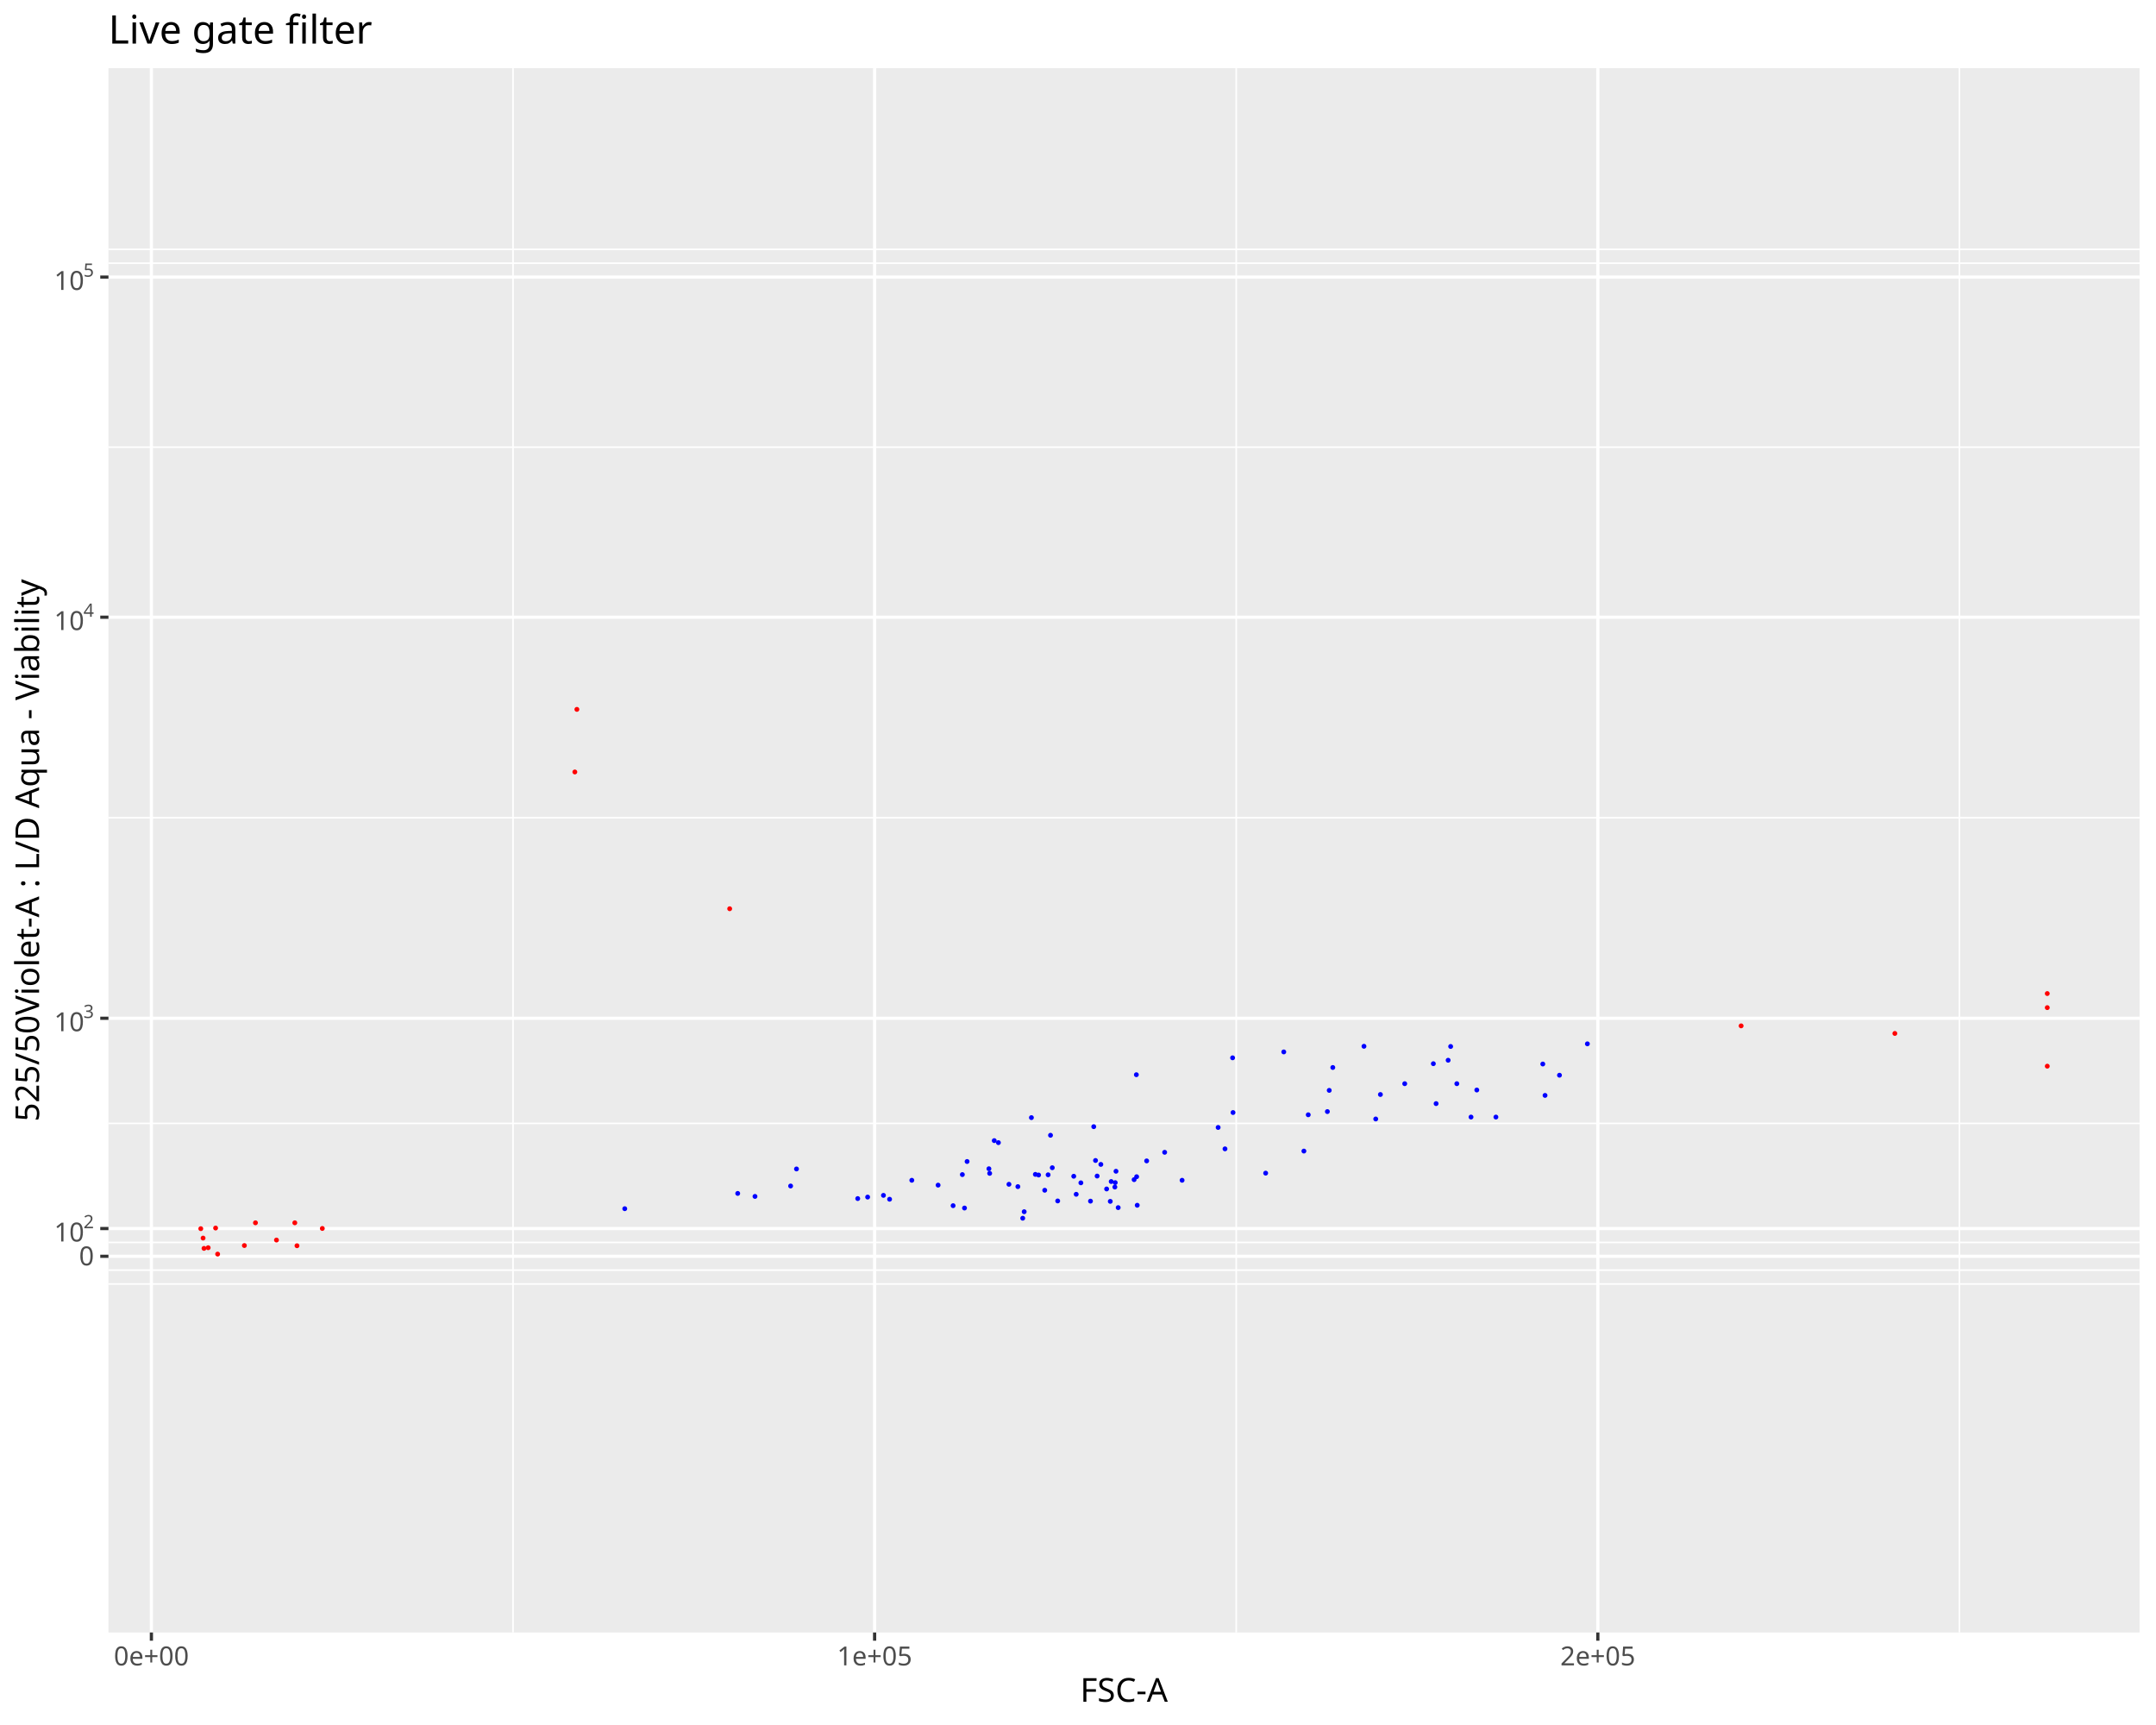
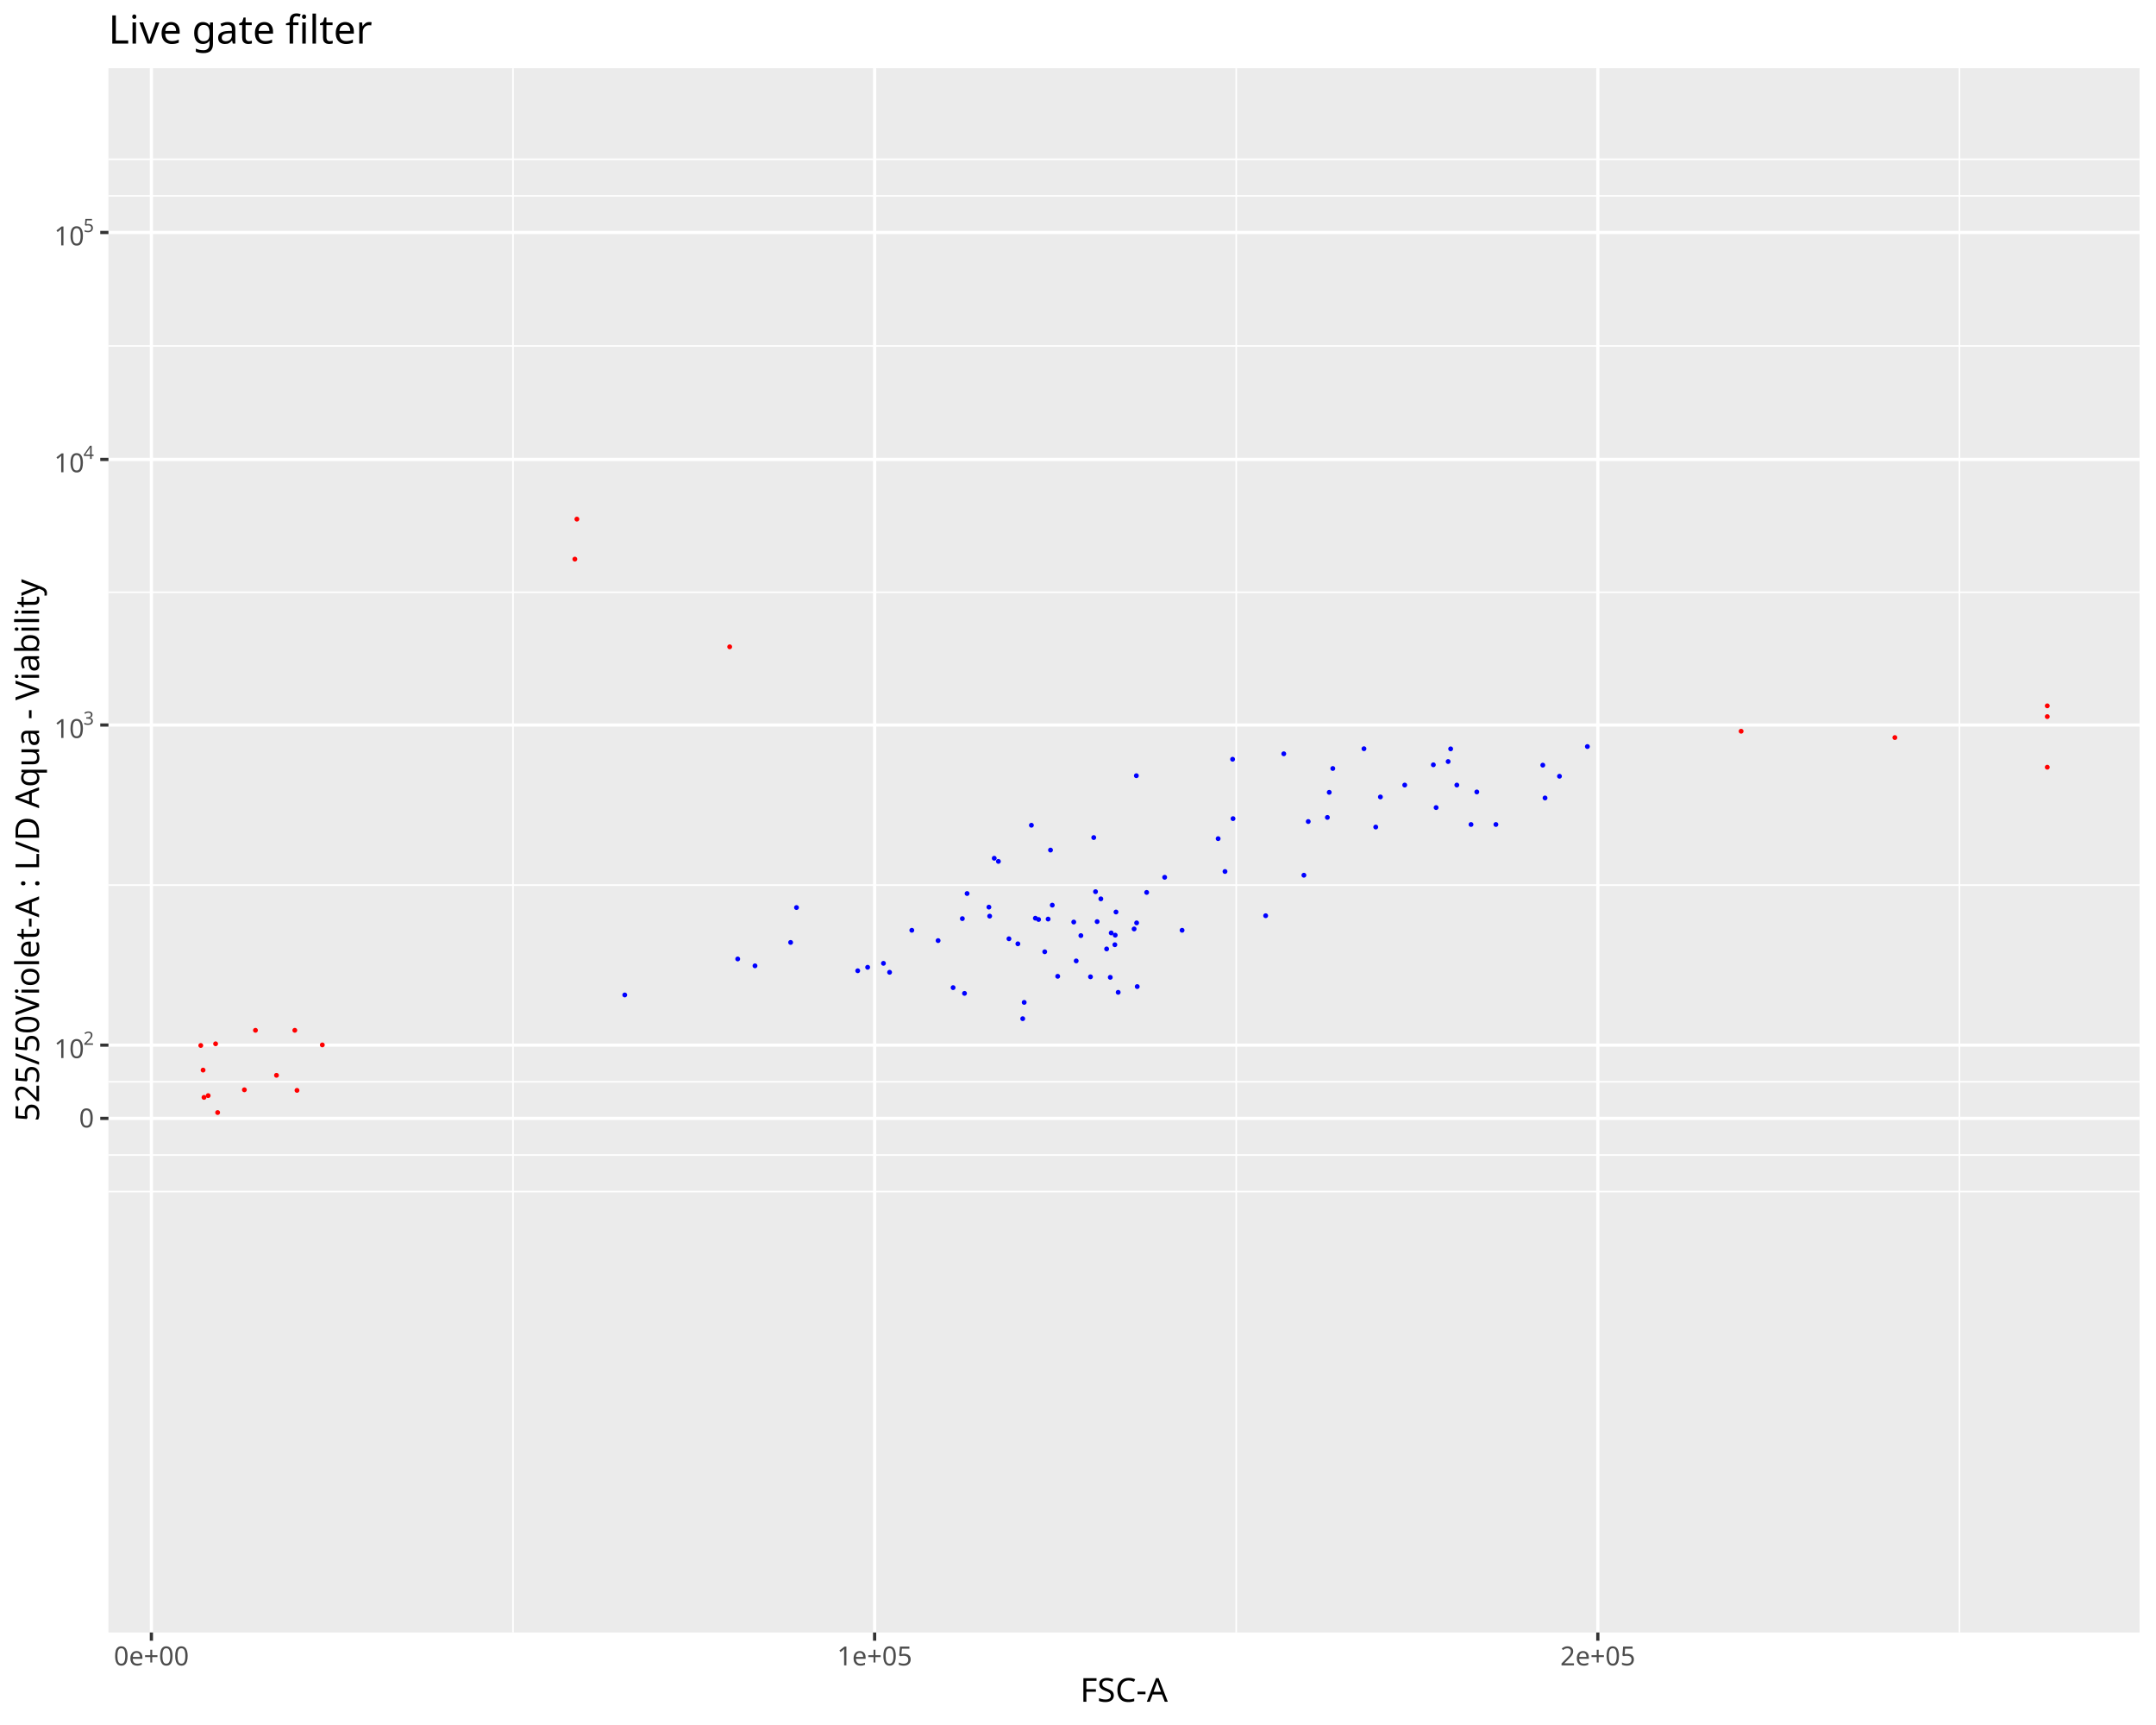
<svg xmlns="http://www.w3.org/2000/svg" class="svglite" data-engine-version="2.0" width="720.00pt" height="576.00pt" viewBox="0 0 720.00 576.00">
  <defs>
    <style type="text/css">
    .svglite line, .svglite polyline, .svglite polygon, .svglite path, .svglite rect, .svglite circle {
      fill: none;
      stroke: #000000;
      stroke-linecap: round;
      stroke-linejoin: round;
      stroke-miterlimit: 10.00;
    }
  </style>
  </defs>
  <rect width="100%" height="100%" style="stroke: none; fill: #FFFFFF;" />
  <defs>
    <clipPath id="cpMC4wMHw3MjAuMDB8MC4wMHw1NzYuMDA=">
      <rect x="0.00" y="0.00" width="720.00" height="576.00" />
    </clipPath>
  </defs>
  <g clip-path="url(#cpMC4wMHw3MjAuMDB8MC4wMHw1NzYuMDA=)">
    <rect x="0.00" y="0.00" width="720.00" height="576.00" style="stroke-width: 1.07; stroke: #FFFFFF; fill: #FFFFFF;" />
  </g>
  <defs>
    <clipPath id="cpMzYuMjJ8NzE0LjUyfDIyLjc4fDU0NS4xMQ==">
      <rect x="36.22" y="22.78" width="678.30" height="522.33" />
    </clipPath>
  </defs>
  <g clip-path="url(#cpMzYuMjJ8NzE0LjUyfDIyLjc4fDU0NS4xMQ==)">
    <rect x="36.22" y="22.78" width="678.30" height="522.33" style="stroke-width: 1.07; stroke: none; fill: #EBEBEB;" />
-     <polyline points="36.22,428.74 714.52,428.74 " style="stroke-width: 0.53; stroke: #FFFFFF; stroke-linecap: butt;" />
-     <polyline points="36.22,424.11 714.52,424.11 " style="stroke-width: 0.53; stroke: #FFFFFF; stroke-linecap: butt;" />
-     <polyline points="36.22,414.86 714.52,414.86 " style="stroke-width: 0.53; stroke: #FFFFFF; stroke-linecap: butt;" />
-     <polyline points="36.22,375.12 714.52,375.12 " style="stroke-width: 0.53; stroke: #FFFFFF; stroke-linecap: butt;" />
-     <polyline points="36.22,273.06 714.52,273.06 " style="stroke-width: 0.53; stroke: #FFFFFF; stroke-linecap: butt;" />
-     <polyline points="36.22,149.31 714.52,149.31 " style="stroke-width: 0.53; stroke: #FFFFFF; stroke-linecap: butt;" />
-     <polyline points="36.22,87.89 714.52,87.89 " style="stroke-width: 0.53; stroke: #FFFFFF; stroke-linecap: butt;" />
-     <polyline points="36.22,83.27 714.52,83.27 " style="stroke-width: 0.53; stroke: #FFFFFF; stroke-linecap: butt;" />
+     <polyline points="36.22,397.89 714.52,397.89 " style="stroke-width: 0.53; stroke: #FFFFFF; stroke-linecap: butt;" />
+     <polyline points="36.22,385.67 714.52,385.67 " style="stroke-width: 0.53; stroke: #FFFFFF; stroke-linecap: butt;" />
+     <polyline points="36.22,361.22 714.52,361.22 " style="stroke-width: 0.53; stroke: #FFFFFF; stroke-linecap: butt;" />
+     <polyline points="36.22,295.55 714.52,295.55 " style="stroke-width: 0.53; stroke: #FFFFFF; stroke-linecap: butt;" />
+     <polyline points="36.22,197.75 714.52,197.75 " style="stroke-width: 0.53; stroke: #FFFFFF; stroke-linecap: butt;" />
+     <polyline points="36.22,115.51 714.52,115.51 " style="stroke-width: 0.53; stroke: #FFFFFF; stroke-linecap: butt;" />
+     <polyline points="36.22,65.40 714.52,65.40 " style="stroke-width: 0.53; stroke: #FFFFFF; stroke-linecap: butt;" />
+     <polyline points="36.22,53.18 714.52,53.18 " style="stroke-width: 0.53; stroke: #FFFFFF; stroke-linecap: butt;" />
    <polyline points="171.32,545.11 171.32,22.78 " style="stroke-width: 0.53; stroke: #FFFFFF; stroke-linecap: butt;" />
    <polyline points="412.84,545.11 412.84,22.78 " style="stroke-width: 0.53; stroke: #FFFFFF; stroke-linecap: butt;" />
    <polyline points="654.36,545.11 654.36,22.78 " style="stroke-width: 0.53; stroke: #FFFFFF; stroke-linecap: butt;" />
-     <polyline points="36.22,419.49 714.52,419.49 " style="stroke-width: 1.07; stroke: #FFFFFF; stroke-linecap: butt;" />
-     <polyline points="36.22,410.23 714.52,410.23 " style="stroke-width: 1.07; stroke: #FFFFFF; stroke-linecap: butt;" />
-     <polyline points="36.22,340.02 714.52,340.02 " style="stroke-width: 1.07; stroke: #FFFFFF; stroke-linecap: butt;" />
-     <polyline points="36.22,206.09 714.52,206.09 " style="stroke-width: 1.07; stroke: #FFFFFF; stroke-linecap: butt;" />
-     <polyline points="36.22,92.52 714.52,92.52 " style="stroke-width: 1.07; stroke: #FFFFFF; stroke-linecap: butt;" />
+     <polyline points="36.22,373.44 714.52,373.44 " style="stroke-width: 1.07; stroke: #FFFFFF; stroke-linecap: butt;" />
+     <polyline points="36.22,348.99 714.52,348.99 " style="stroke-width: 1.07; stroke: #FFFFFF; stroke-linecap: butt;" />
+     <polyline points="36.22,242.10 714.52,242.10 " style="stroke-width: 1.07; stroke: #FFFFFF; stroke-linecap: butt;" />
+     <polyline points="36.22,153.40 714.52,153.40 " style="stroke-width: 1.07; stroke: #FFFFFF; stroke-linecap: butt;" />
+     <polyline points="36.22,77.63 714.52,77.63 " style="stroke-width: 1.07; stroke: #FFFFFF; stroke-linecap: butt;" />
    <polyline points="50.56,545.11 50.56,22.78 " style="stroke-width: 1.07; stroke: #FFFFFF; stroke-linecap: butt;" />
    <polyline points="292.08,545.11 292.08,22.78 " style="stroke-width: 1.07; stroke: #FFFFFF; stroke-linecap: butt;" />
    <polyline points="533.60,545.11 533.60,22.78 " style="stroke-width: 1.07; stroke: #FFFFFF; stroke-linecap: butt;" />
-     <circle cx="479.59" cy="368.51" r="0.46" style="stroke-width: 0.71; stroke: #0000FF; fill: #0000FF;" />
-     <circle cx="435.44" cy="384.36" r="0.46" style="stroke-width: 0.71; stroke: #0000FF; fill: #0000FF;" />
-     <circle cx="85.31" cy="408.31" r="0.46" style="stroke-width: 0.71; stroke: #FF0000; fill: #FF0000;" />
-     <circle cx="265.99" cy="390.33" r="0.46" style="stroke-width: 0.71; stroke: #0000FF; fill: #0000FF;" />
-     <circle cx="322.10" cy="403.38" r="0.46" style="stroke-width: 0.71; stroke: #0000FF; fill: #0000FF;" />
-     <circle cx="364.17" cy="401.08" r="0.46" style="stroke-width: 0.71; stroke: #0000FF; fill: #0000FF;" />
-     <circle cx="67.82" cy="413.41" r="0.46" style="stroke-width: 0.71; stroke: #FF0000; fill: #FF0000;" />
-     <circle cx="295.03" cy="399.15" r="0.46" style="stroke-width: 0.71; stroke: #0000FF; fill: #0000FF;" />
-     <circle cx="81.61" cy="415.90" r="0.46" style="stroke-width: 0.71; stroke: #FF0000; fill: #FF0000;" />
-     <circle cx="406.80" cy="376.47" r="0.46" style="stroke-width: 0.71; stroke: #0000FF; fill: #0000FF;" />
-     <circle cx="313.28" cy="395.73" r="0.46" style="stroke-width: 0.71; stroke: #0000FF; fill: #0000FF;" />
-     <circle cx="332.03" cy="380.87" r="0.46" style="stroke-width: 0.71; stroke: #0000FF; fill: #0000FF;" />
-     <circle cx="491.25" cy="373.00" r="0.46" style="stroke-width: 0.71; stroke: #0000FF; fill: #0000FF;" />
-     <circle cx="246.36" cy="398.50" r="0.46" style="stroke-width: 0.71; stroke: #0000FF; fill: #0000FF;" />
-     <circle cx="411.63" cy="353.22" r="0.46" style="stroke-width: 0.71; stroke: #0000FF; fill: #0000FF;" />
-     <circle cx="330.50" cy="391.80" r="0.46" style="stroke-width: 0.71; stroke: #0000FF; fill: #0000FF;" />
-     <circle cx="344.44" cy="373.19" r="0.46" style="stroke-width: 0.71; stroke: #0000FF; fill: #0000FF;" />
-     <circle cx="493.18" cy="363.97" r="0.46" style="stroke-width: 0.71; stroke: #0000FF; fill: #0000FF;" />
-     <circle cx="360.96" cy="394.96" r="0.46" style="stroke-width: 0.71; stroke: #0000FF; fill: #0000FF;" />
-     <circle cx="342.03" cy="404.61" r="0.46" style="stroke-width: 0.71; stroke: #0000FF; fill: #0000FF;" />
-     <circle cx="358.58" cy="392.77" r="0.46" style="stroke-width: 0.71; stroke: #0000FF; fill: #0000FF;" />
-     <circle cx="372.69" cy="391.10" r="0.46" style="stroke-width: 0.71; stroke: #0000FF; fill: #0000FF;" />
-     <circle cx="382.93" cy="387.64" r="0.46" style="stroke-width: 0.71; stroke: #0000FF; fill: #0000FF;" />
-     <circle cx="99.18" cy="415.97" r="0.46" style="stroke-width: 0.71; stroke: #FF0000; fill: #FF0000;" />
-     <circle cx="353.22" cy="401.01" r="0.46" style="stroke-width: 0.71; stroke: #0000FF; fill: #0000FF;" />
-     <circle cx="321.38" cy="392.21" r="0.46" style="stroke-width: 0.71; stroke: #0000FF; fill: #0000FF;" />
-     <circle cx="208.64" cy="403.60" r="0.46" style="stroke-width: 0.71; stroke: #0000FF; fill: #0000FF;" />
-     <circle cx="370.78" cy="401.15" r="0.46" style="stroke-width: 0.71; stroke: #0000FF; fill: #0000FF;" />
-     <circle cx="411.77" cy="371.49" r="0.46" style="stroke-width: 0.71; stroke: #0000FF; fill: #0000FF;" />
-     <circle cx="286.44" cy="400.22" r="0.46" style="stroke-width: 0.71; stroke: #0000FF; fill: #0000FF;" />
-     <circle cx="92.33" cy="414.07" r="0.46" style="stroke-width: 0.71; stroke: #FF0000; fill: #FF0000;" />
-     <circle cx="345.76" cy="392.14" r="0.46" style="stroke-width: 0.71; stroke: #0000FF; fill: #0000FF;" />
-     <circle cx="581.45" cy="342.55" r="0.46" style="stroke-width: 0.71; stroke: #FF0000; fill: #FF0000;" />
-     <circle cx="445.09" cy="356.45" r="0.46" style="stroke-width: 0.71; stroke: #0000FF; fill: #0000FF;" />
-     <circle cx="378.74" cy="393.90" r="0.46" style="stroke-width: 0.71; stroke: #0000FF; fill: #0000FF;" />
-     <circle cx="289.75" cy="399.72" r="0.46" style="stroke-width: 0.71; stroke: #0000FF; fill: #0000FF;" />
-     <circle cx="69.52" cy="416.63" r="0.46" style="stroke-width: 0.71; stroke: #FF0000; fill: #FF0000;" />
-     <circle cx="264.03" cy="396.02" r="0.46" style="stroke-width: 0.71; stroke: #0000FF; fill: #0000FF;" />
-     <circle cx="369.56" cy="397.01" r="0.46" style="stroke-width: 0.71; stroke: #0000FF; fill: #0000FF;" />
-     <circle cx="515.22" cy="355.29" r="0.46" style="stroke-width: 0.71; stroke: #0000FF; fill: #0000FF;" />
-     <circle cx="409.09" cy="383.62" r="0.46" style="stroke-width: 0.71; stroke: #0000FF; fill: #0000FF;" />
-     <circle cx="483.61" cy="354.03" r="0.46" style="stroke-width: 0.71; stroke: #0000FF; fill: #0000FF;" />
-     <circle cx="455.50" cy="349.37" r="0.46" style="stroke-width: 0.71; stroke: #0000FF; fill: #0000FF;" />
-     <circle cx="98.45" cy="408.31" r="0.46" style="stroke-width: 0.71; stroke: #FF0000; fill: #FF0000;" />
-     <circle cx="366.39" cy="392.70" r="0.46" style="stroke-width: 0.71; stroke: #0000FF; fill: #0000FF;" />
-     <circle cx="422.67" cy="391.73" r="0.46" style="stroke-width: 0.71; stroke: #0000FF; fill: #0000FF;" />
-     <circle cx="683.69" cy="331.76" r="0.46" style="stroke-width: 0.71; stroke: #FF0000; fill: #FF0000;" />
-     <circle cx="297.08" cy="400.44" r="0.46" style="stroke-width: 0.71; stroke: #0000FF; fill: #0000FF;" />
-     <circle cx="632.79" cy="345.08" r="0.46" style="stroke-width: 0.71; stroke: #FF0000; fill: #FF0000;" />
-     <circle cx="341.54" cy="406.78" r="0.46" style="stroke-width: 0.71; stroke: #0000FF; fill: #0000FF;" />
-     <circle cx="443.28" cy="371.17" r="0.46" style="stroke-width: 0.71; stroke: #0000FF; fill: #0000FF;" />
-     <circle cx="359.40" cy="398.79" r="0.46" style="stroke-width: 0.71; stroke: #0000FF; fill: #0000FF;" />
-     <circle cx="379.78" cy="402.45" r="0.46" style="stroke-width: 0.71; stroke: #0000FF; fill: #0000FF;" />
-     <circle cx="333.42" cy="381.54" r="0.46" style="stroke-width: 0.71; stroke: #0000FF; fill: #0000FF;" />
-     <circle cx="478.67" cy="355.18" r="0.46" style="stroke-width: 0.71; stroke: #0000FF; fill: #0000FF;" />
-     <circle cx="484.45" cy="349.43" r="0.46" style="stroke-width: 0.71; stroke: #0000FF; fill: #0000FF;" />
-     <circle cx="304.50" cy="394.11" r="0.46" style="stroke-width: 0.71; stroke: #0000FF; fill: #0000FF;" />
-     <circle cx="318.29" cy="402.59" r="0.46" style="stroke-width: 0.71; stroke: #0000FF; fill: #0000FF;" />
-     <circle cx="348.89" cy="397.44" r="0.46" style="stroke-width: 0.71; stroke: #0000FF; fill: #0000FF;" />
-     <circle cx="191.97" cy="257.77" r="0.46" style="stroke-width: 0.71; stroke: #FF0000; fill: #FF0000;" />
-     <circle cx="339.92" cy="396.23" r="0.46" style="stroke-width: 0.71; stroke: #0000FF; fill: #0000FF;" />
-     <circle cx="72.68" cy="418.76" r="0.46" style="stroke-width: 0.71; stroke: #FF0000; fill: #FF0000;" />
-     <circle cx="243.68" cy="303.44" r="0.46" style="stroke-width: 0.71; stroke: #FF0000; fill: #FF0000;" />
-     <circle cx="350.82" cy="379.08" r="0.46" style="stroke-width: 0.71; stroke: #0000FF; fill: #0000FF;" />
-     <circle cx="365.85" cy="387.50" r="0.46" style="stroke-width: 0.71; stroke: #0000FF; fill: #0000FF;" />
-     <circle cx="683.69" cy="336.46" r="0.46" style="stroke-width: 0.71; stroke: #FF0000; fill: #FF0000;" />
-     <circle cx="67.05" cy="410.27" r="0.46" style="stroke-width: 0.71; stroke: #FF0000; fill: #FF0000;" />
-     <circle cx="683.69" cy="356.01" r="0.46" style="stroke-width: 0.71; stroke: #FF0000; fill: #FF0000;" />
-     <circle cx="72.00" cy="410.06" r="0.46" style="stroke-width: 0.71; stroke: #FF0000; fill: #FF0000;" />
-     <circle cx="379.49" cy="358.86" r="0.46" style="stroke-width: 0.71; stroke: #0000FF; fill: #0000FF;" />
-     <circle cx="436.89" cy="372.24" r="0.46" style="stroke-width: 0.71; stroke: #0000FF; fill: #0000FF;" />
-     <circle cx="336.94" cy="395.45" r="0.46" style="stroke-width: 0.71; stroke: #0000FF; fill: #0000FF;" />
-     <circle cx="388.94" cy="384.77" r="0.46" style="stroke-width: 0.71; stroke: #0000FF; fill: #0000FF;" />
-     <circle cx="520.79" cy="359.03" r="0.46" style="stroke-width: 0.71; stroke: #0000FF; fill: #0000FF;" />
-     <circle cx="459.43" cy="373.64" r="0.46" style="stroke-width: 0.71; stroke: #0000FF; fill: #0000FF;" />
-     <circle cx="515.97" cy="365.77" r="0.46" style="stroke-width: 0.71; stroke: #0000FF; fill: #0000FF;" />
-     <circle cx="322.96" cy="387.84" r="0.46" style="stroke-width: 0.71; stroke: #0000FF; fill: #0000FF;" />
-     <circle cx="372.43" cy="394.89" r="0.46" style="stroke-width: 0.71; stroke: #0000FF; fill: #0000FF;" />
-     <circle cx="107.64" cy="410.20" r="0.46" style="stroke-width: 0.71; stroke: #FF0000; fill: #FF0000;" />
-     <circle cx="350.02" cy="392.28" r="0.46" style="stroke-width: 0.71; stroke: #0000FF; fill: #0000FF;" />
-     <circle cx="373.42" cy="403.24" r="0.46" style="stroke-width: 0.71; stroke: #0000FF; fill: #0000FF;" />
-     <circle cx="428.72" cy="351.25" r="0.46" style="stroke-width: 0.71; stroke: #0000FF; fill: #0000FF;" />
-     <circle cx="394.76" cy="394.11" r="0.46" style="stroke-width: 0.71; stroke: #0000FF; fill: #0000FF;" />
-     <circle cx="252.13" cy="399.50" r="0.46" style="stroke-width: 0.71; stroke: #0000FF; fill: #0000FF;" />
-     <circle cx="351.41" cy="389.92" r="0.46" style="stroke-width: 0.71; stroke: #0000FF; fill: #0000FF;" />
-     <circle cx="372.31" cy="396.37" r="0.46" style="stroke-width: 0.71; stroke: #0000FF; fill: #0000FF;" />
-     <circle cx="530.11" cy="348.55" r="0.46" style="stroke-width: 0.71; stroke: #0000FF; fill: #0000FF;" />
-     <circle cx="469.11" cy="361.86" r="0.46" style="stroke-width: 0.71; stroke: #0000FF; fill: #0000FF;" />
-     <circle cx="192.65" cy="236.87" r="0.46" style="stroke-width: 0.71; stroke: #FF0000; fill: #FF0000;" />
-     <circle cx="443.90" cy="364.09" r="0.46" style="stroke-width: 0.71; stroke: #0000FF; fill: #0000FF;" />
-     <circle cx="379.58" cy="392.92" r="0.46" style="stroke-width: 0.71; stroke: #0000FF; fill: #0000FF;" />
-     <circle cx="499.56" cy="373.00" r="0.46" style="stroke-width: 0.71; stroke: #0000FF; fill: #0000FF;" />
-     <circle cx="330.25" cy="390.26" r="0.46" style="stroke-width: 0.71; stroke: #0000FF; fill: #0000FF;" />
-     <circle cx="371.09" cy="394.53" r="0.46" style="stroke-width: 0.71; stroke: #0000FF; fill: #0000FF;" />
-     <circle cx="367.63" cy="388.81" r="0.46" style="stroke-width: 0.71; stroke: #0000FF; fill: #0000FF;" />
-     <circle cx="365.26" cy="376.21" r="0.46" style="stroke-width: 0.71; stroke: #0000FF; fill: #0000FF;" />
-     <circle cx="346.84" cy="392.35" r="0.46" style="stroke-width: 0.71; stroke: #0000FF; fill: #0000FF;" />
-     <circle cx="460.99" cy="365.47" r="0.46" style="stroke-width: 0.71; stroke: #0000FF; fill: #0000FF;" />
-     <circle cx="68.13" cy="416.85" r="0.46" style="stroke-width: 0.71; stroke: #FF0000; fill: #FF0000;" />
-     <circle cx="486.51" cy="361.86" r="0.46" style="stroke-width: 0.71; stroke: #0000FF; fill: #0000FF;" />
+     <circle cx="479.59" cy="269.66" r="0.46" style="stroke-width: 0.71; stroke: #0000FF; fill: #0000FF;" />
+     <circle cx="435.44" cy="292.25" r="0.46" style="stroke-width: 0.71; stroke: #0000FF; fill: #0000FF;" />
+     <circle cx="85.31" cy="344.03" r="0.46" style="stroke-width: 0.71; stroke: #FF0000; fill: #FF0000;" />
+     <circle cx="265.99" cy="303.04" r="0.46" style="stroke-width: 0.71; stroke: #0000FF; fill: #0000FF;" />
+     <circle cx="322.10" cy="331.70" r="0.46" style="stroke-width: 0.71; stroke: #0000FF; fill: #0000FF;" />
+     <circle cx="364.17" cy="326.17" r="0.46" style="stroke-width: 0.71; stroke: #0000FF; fill: #0000FF;" />
+     <circle cx="67.82" cy="357.32" r="0.46" style="stroke-width: 0.71; stroke: #FF0000; fill: #FF0000;" />
+     <circle cx="295.03" cy="321.67" r="0.46" style="stroke-width: 0.71; stroke: #0000FF; fill: #0000FF;" />
+     <circle cx="81.61" cy="363.90" r="0.46" style="stroke-width: 0.71; stroke: #FF0000; fill: #FF0000;" />
+     <circle cx="406.80" cy="280.04" r="0.46" style="stroke-width: 0.71; stroke: #0000FF; fill: #0000FF;" />
+     <circle cx="313.28" cy="314.08" r="0.46" style="stroke-width: 0.71; stroke: #0000FF; fill: #0000FF;" />
+     <circle cx="332.03" cy="286.58" r="0.46" style="stroke-width: 0.71; stroke: #0000FF; fill: #0000FF;" />
+     <circle cx="491.25" cy="275.31" r="0.46" style="stroke-width: 0.71; stroke: #0000FF; fill: #0000FF;" />
+     <circle cx="246.36" cy="320.21" r="0.46" style="stroke-width: 0.71; stroke: #0000FF; fill: #0000FF;" />
+     <circle cx="411.63" cy="253.52" r="0.46" style="stroke-width: 0.71; stroke: #0000FF; fill: #0000FF;" />
+     <circle cx="330.50" cy="305.91" r="0.46" style="stroke-width: 0.71; stroke: #0000FF; fill: #0000FF;" />
+     <circle cx="344.44" cy="275.56" r="0.46" style="stroke-width: 0.71; stroke: #0000FF; fill: #0000FF;" />
+     <circle cx="493.18" cy="264.44" r="0.46" style="stroke-width: 0.71; stroke: #0000FF; fill: #0000FF;" />
+     <circle cx="360.96" cy="312.41" r="0.46" style="stroke-width: 0.71; stroke: #0000FF; fill: #0000FF;" />
+     <circle cx="342.03" cy="334.71" r="0.46" style="stroke-width: 0.71; stroke: #0000FF; fill: #0000FF;" />
+     <circle cx="358.58" cy="307.88" r="0.46" style="stroke-width: 0.71; stroke: #0000FF; fill: #0000FF;" />
+     <circle cx="372.69" cy="304.53" r="0.46" style="stroke-width: 0.71; stroke: #0000FF; fill: #0000FF;" />
+     <circle cx="382.93" cy="297.99" r="0.46" style="stroke-width: 0.71; stroke: #0000FF; fill: #0000FF;" />
+     <circle cx="99.18" cy="364.09" r="0.46" style="stroke-width: 0.71; stroke: #FF0000; fill: #FF0000;" />
+     <circle cx="353.22" cy="326.00" r="0.46" style="stroke-width: 0.71; stroke: #0000FF; fill: #0000FF;" />
+     <circle cx="321.38" cy="306.74" r="0.46" style="stroke-width: 0.71; stroke: #0000FF; fill: #0000FF;" />
+     <circle cx="208.64" cy="332.23" r="0.46" style="stroke-width: 0.71; stroke: #0000FF; fill: #0000FF;" />
+     <circle cx="370.78" cy="326.34" r="0.46" style="stroke-width: 0.71; stroke: #0000FF; fill: #0000FF;" />
+     <circle cx="411.77" cy="273.35" r="0.46" style="stroke-width: 0.71; stroke: #0000FF; fill: #0000FF;" />
+     <circle cx="286.44" cy="324.15" r="0.46" style="stroke-width: 0.71; stroke: #0000FF; fill: #0000FF;" />
+     <circle cx="92.33" cy="359.06" r="0.46" style="stroke-width: 0.71; stroke: #FF0000; fill: #FF0000;" />
+     <circle cx="345.76" cy="306.60" r="0.46" style="stroke-width: 0.71; stroke: #0000FF; fill: #0000FF;" />
+     <circle cx="581.45" cy="244.17" r="0.46" style="stroke-width: 0.71; stroke: #FF0000; fill: #FF0000;" />
+     <circle cx="445.09" cy="256.61" r="0.46" style="stroke-width: 0.71; stroke: #0000FF; fill: #0000FF;" />
+     <circle cx="378.74" cy="310.19" r="0.46" style="stroke-width: 0.71; stroke: #0000FF; fill: #0000FF;" />
+     <circle cx="289.75" cy="322.99" r="0.46" style="stroke-width: 0.71; stroke: #0000FF; fill: #0000FF;" />
+     <circle cx="69.52" cy="365.84" r="0.46" style="stroke-width: 0.71; stroke: #FF0000; fill: #FF0000;" />
+     <circle cx="264.03" cy="314.69" r="0.46" style="stroke-width: 0.71; stroke: #0000FF; fill: #0000FF;" />
+     <circle cx="369.56" cy="316.86" r="0.46" style="stroke-width: 0.71; stroke: #0000FF; fill: #0000FF;" />
+     <circle cx="515.22" cy="255.49" r="0.46" style="stroke-width: 0.71; stroke: #0000FF; fill: #0000FF;" />
+     <circle cx="409.09" cy="291.00" r="0.46" style="stroke-width: 0.71; stroke: #0000FF; fill: #0000FF;" />
+     <circle cx="483.61" cy="254.29" r="0.46" style="stroke-width: 0.71; stroke: #0000FF; fill: #0000FF;" />
+     <circle cx="455.50" cy="250.01" r="0.46" style="stroke-width: 0.71; stroke: #0000FF; fill: #0000FF;" />
+     <circle cx="98.45" cy="344.03" r="0.46" style="stroke-width: 0.71; stroke: #FF0000; fill: #FF0000;" />
+     <circle cx="366.39" cy="307.74" r="0.46" style="stroke-width: 0.71; stroke: #0000FF; fill: #0000FF;" />
+     <circle cx="422.67" cy="305.77" r="0.46" style="stroke-width: 0.71; stroke: #0000FF; fill: #0000FF;" />
+     <circle cx="683.69" cy="235.69" r="0.46" style="stroke-width: 0.71; stroke: #FF0000; fill: #FF0000;" />
+     <circle cx="297.08" cy="324.66" r="0.46" style="stroke-width: 0.71; stroke: #0000FF; fill: #0000FF;" />
+     <circle cx="632.79" cy="246.28" r="0.46" style="stroke-width: 0.71; stroke: #FF0000; fill: #FF0000;" />
+     <circle cx="341.54" cy="340.15" r="0.46" style="stroke-width: 0.71; stroke: #0000FF; fill: #0000FF;" />
+     <circle cx="443.28" cy="272.95" r="0.46" style="stroke-width: 0.71; stroke: #0000FF; fill: #0000FF;" />
+     <circle cx="359.40" cy="320.86" r="0.46" style="stroke-width: 0.71; stroke: #0000FF; fill: #0000FF;" />
+     <circle cx="379.78" cy="329.43" r="0.46" style="stroke-width: 0.71; stroke: #0000FF; fill: #0000FF;" />
+     <circle cx="333.42" cy="287.63" r="0.46" style="stroke-width: 0.71; stroke: #0000FF; fill: #0000FF;" />
+     <circle cx="478.67" cy="255.38" r="0.46" style="stroke-width: 0.71; stroke: #0000FF; fill: #0000FF;" />
+     <circle cx="484.45" cy="250.05" r="0.46" style="stroke-width: 0.71; stroke: #0000FF; fill: #0000FF;" />
+     <circle cx="304.50" cy="310.63" r="0.46" style="stroke-width: 0.71; stroke: #0000FF; fill: #0000FF;" />
+     <circle cx="318.29" cy="329.78" r="0.46" style="stroke-width: 0.71; stroke: #0000FF; fill: #0000FF;" />
+     <circle cx="348.89" cy="317.81" r="0.46" style="stroke-width: 0.71; stroke: #0000FF; fill: #0000FF;" />
+     <circle cx="191.97" cy="186.70" r="0.46" style="stroke-width: 0.71; stroke: #FF0000; fill: #FF0000;" />
+     <circle cx="339.92" cy="315.15" r="0.46" style="stroke-width: 0.71; stroke: #0000FF; fill: #0000FF;" />
+     <circle cx="72.68" cy="371.49" r="0.46" style="stroke-width: 0.71; stroke: #FF0000; fill: #FF0000;" />
+     <circle cx="243.68" cy="215.98" r="0.46" style="stroke-width: 0.71; stroke: #FF0000; fill: #FF0000;" />
+     <circle cx="350.82" cy="283.85" r="0.46" style="stroke-width: 0.71; stroke: #0000FF; fill: #0000FF;" />
+     <circle cx="365.85" cy="297.74" r="0.46" style="stroke-width: 0.71; stroke: #0000FF; fill: #0000FF;" />
+     <circle cx="683.69" cy="239.28" r="0.46" style="stroke-width: 0.71; stroke: #FF0000; fill: #FF0000;" />
+     <circle cx="67.05" cy="349.10" r="0.46" style="stroke-width: 0.71; stroke: #FF0000; fill: #FF0000;" />
+     <circle cx="683.69" cy="256.18" r="0.46" style="stroke-width: 0.71; stroke: #FF0000; fill: #FF0000;" />
+     <circle cx="72.00" cy="348.54" r="0.46" style="stroke-width: 0.71; stroke: #FF0000; fill: #FF0000;" />
+     <circle cx="379.49" cy="259.02" r="0.46" style="stroke-width: 0.71; stroke: #0000FF; fill: #0000FF;" />
+     <circle cx="436.89" cy="274.32" r="0.46" style="stroke-width: 0.71; stroke: #0000FF; fill: #0000FF;" />
+     <circle cx="336.94" cy="313.47" r="0.46" style="stroke-width: 0.71; stroke: #0000FF; fill: #0000FF;" />
+     <circle cx="388.94" cy="292.94" r="0.46" style="stroke-width: 0.71; stroke: #0000FF; fill: #0000FF;" />
+     <circle cx="520.79" cy="259.20" r="0.46" style="stroke-width: 0.71; stroke: #0000FF; fill: #0000FF;" />
+     <circle cx="459.43" cy="276.16" r="0.46" style="stroke-width: 0.71; stroke: #0000FF; fill: #0000FF;" />
+     <circle cx="515.97" cy="266.45" r="0.46" style="stroke-width: 0.71; stroke: #0000FF; fill: #0000FF;" />
+     <circle cx="322.96" cy="298.36" r="0.46" style="stroke-width: 0.71; stroke: #0000FF; fill: #0000FF;" />
+     <circle cx="372.43" cy="312.26" r="0.46" style="stroke-width: 0.71; stroke: #0000FF; fill: #0000FF;" />
+     <circle cx="107.64" cy="348.91" r="0.46" style="stroke-width: 0.71; stroke: #FF0000; fill: #FF0000;" />
+     <circle cx="350.02" cy="306.89" r="0.46" style="stroke-width: 0.71; stroke: #0000FF; fill: #0000FF;" />
+     <circle cx="373.42" cy="331.35" r="0.46" style="stroke-width: 0.71; stroke: #0000FF; fill: #0000FF;" />
+     <circle cx="428.72" cy="251.70" r="0.46" style="stroke-width: 0.71; stroke: #0000FF; fill: #0000FF;" />
+     <circle cx="394.76" cy="310.63" r="0.46" style="stroke-width: 0.71; stroke: #0000FF; fill: #0000FF;" />
+     <circle cx="252.13" cy="322.50" r="0.46" style="stroke-width: 0.71; stroke: #0000FF; fill: #0000FF;" />
+     <circle cx="351.41" cy="302.24" r="0.46" style="stroke-width: 0.71; stroke: #0000FF; fill: #0000FF;" />
+     <circle cx="372.31" cy="315.46" r="0.46" style="stroke-width: 0.71; stroke: #0000FF; fill: #0000FF;" />
+     <circle cx="530.11" cy="249.28" r="0.46" style="stroke-width: 0.71; stroke: #0000FF; fill: #0000FF;" />
+     <circle cx="469.11" cy="262.14" r="0.46" style="stroke-width: 0.71; stroke: #0000FF; fill: #0000FF;" />
+     <circle cx="192.65" cy="173.34" r="0.46" style="stroke-width: 0.71; stroke: #FF0000; fill: #FF0000;" />
+     <circle cx="443.90" cy="264.57" r="0.46" style="stroke-width: 0.71; stroke: #0000FF; fill: #0000FF;" />
+     <circle cx="379.58" cy="308.16" r="0.46" style="stroke-width: 0.71; stroke: #0000FF; fill: #0000FF;" />
+     <circle cx="499.56" cy="275.31" r="0.46" style="stroke-width: 0.71; stroke: #0000FF; fill: #0000FF;" />
+     <circle cx="330.25" cy="302.90" r="0.46" style="stroke-width: 0.71; stroke: #0000FF; fill: #0000FF;" />
+     <circle cx="371.09" cy="311.52" r="0.46" style="stroke-width: 0.71; stroke: #0000FF; fill: #0000FF;" />
+     <circle cx="367.63" cy="300.14" r="0.46" style="stroke-width: 0.71; stroke: #0000FF; fill: #0000FF;" />
+     <circle cx="365.26" cy="279.67" r="0.46" style="stroke-width: 0.71; stroke: #0000FF; fill: #0000FF;" />
+     <circle cx="346.84" cy="307.03" r="0.46" style="stroke-width: 0.71; stroke: #0000FF; fill: #0000FF;" />
+     <circle cx="460.99" cy="266.11" r="0.46" style="stroke-width: 0.71; stroke: #0000FF; fill: #0000FF;" />
+     <circle cx="68.13" cy="366.43" r="0.46" style="stroke-width: 0.71; stroke: #FF0000; fill: #FF0000;" />
+     <circle cx="486.51" cy="262.14" r="0.46" style="stroke-width: 0.71; stroke: #0000FF; fill: #0000FF;" />
  </g>
  <g clip-path="url(#cpMC4wMHw3MjAuMDB8MC4wMHw1NzYuMDA=)">
-     <text x="26.39" y="422.52" style="font-size: 8.80px; fill: #4D4D4D; font-family: sans;" textLength="4.89px" lengthAdjust="spacingAndGlyphs">0</text>
-     <text x="18.07" y="414.55" style="font-size: 8.80px; fill: #4D4D4D; font-family: sans;" textLength="9.79px" lengthAdjust="spacingAndGlyphs">10</text>
-     <text x="27.86" y="410.13" style="font-size: 6.16px; fill: #4D4D4D; font-family: sans;" textLength="3.43px" lengthAdjust="spacingAndGlyphs">2</text>
-     <text x="18.07" y="344.33" style="font-size: 8.80px; fill: #4D4D4D; font-family: sans;" textLength="9.79px" lengthAdjust="spacingAndGlyphs">10</text>
-     <text x="27.86" y="339.92" style="font-size: 6.16px; fill: #4D4D4D; font-family: sans;" textLength="3.43px" lengthAdjust="spacingAndGlyphs">3</text>
-     <text x="18.07" y="210.38" style="font-size: 8.80px; fill: #4D4D4D; font-family: sans;" textLength="9.79px" lengthAdjust="spacingAndGlyphs">10</text>
-     <text x="27.86" y="205.96" style="font-size: 6.16px; fill: #4D4D4D; font-family: sans;" textLength="3.43px" lengthAdjust="spacingAndGlyphs">4</text>
-     <text x="18.07" y="96.81" style="font-size: 8.80px; fill: #4D4D4D; font-family: sans;" textLength="9.79px" lengthAdjust="spacingAndGlyphs">10</text>
-     <text x="27.86" y="92.39" style="font-size: 6.16px; fill: #4D4D4D; font-family: sans;" textLength="3.43px" lengthAdjust="spacingAndGlyphs">5</text>
-     <polyline points="33.48,419.49 36.22,419.49 " style="stroke-width: 1.07; stroke: #333333; stroke-linecap: butt;" />
-     <polyline points="33.48,410.23 36.22,410.23 " style="stroke-width: 1.07; stroke: #333333; stroke-linecap: butt;" />
-     <polyline points="33.48,340.02 36.22,340.02 " style="stroke-width: 1.07; stroke: #333333; stroke-linecap: butt;" />
-     <polyline points="33.48,206.09 36.22,206.09 " style="stroke-width: 1.07; stroke: #333333; stroke-linecap: butt;" />
-     <polyline points="33.48,92.52 36.22,92.52 " style="stroke-width: 1.07; stroke: #333333; stroke-linecap: butt;" />
+     <text x="26.39" y="376.47" style="font-size: 8.80px; fill: #4D4D4D; font-family: sans;" textLength="4.89px" lengthAdjust="spacingAndGlyphs">0</text>
+     <text x="18.07" y="353.31" style="font-size: 8.80px; fill: #4D4D4D; font-family: sans;" textLength="9.79px" lengthAdjust="spacingAndGlyphs">10</text>
+     <text x="27.86" y="348.89" style="font-size: 6.16px; fill: #4D4D4D; font-family: sans;" textLength="3.43px" lengthAdjust="spacingAndGlyphs">2</text>
+     <text x="18.07" y="246.42" style="font-size: 8.80px; fill: #4D4D4D; font-family: sans;" textLength="9.79px" lengthAdjust="spacingAndGlyphs">10</text>
+     <text x="27.86" y="242.00" style="font-size: 6.16px; fill: #4D4D4D; font-family: sans;" textLength="3.43px" lengthAdjust="spacingAndGlyphs">3</text>
+     <text x="18.07" y="157.68" style="font-size: 8.80px; fill: #4D4D4D; font-family: sans;" textLength="9.79px" lengthAdjust="spacingAndGlyphs">10</text>
+     <text x="27.86" y="153.26" style="font-size: 6.16px; fill: #4D4D4D; font-family: sans;" textLength="3.43px" lengthAdjust="spacingAndGlyphs">4</text>
+     <text x="18.07" y="81.92" style="font-size: 8.80px; fill: #4D4D4D; font-family: sans;" textLength="9.79px" lengthAdjust="spacingAndGlyphs">10</text>
+     <text x="27.86" y="77.50" style="font-size: 6.16px; fill: #4D4D4D; font-family: sans;" textLength="3.43px" lengthAdjust="spacingAndGlyphs">5</text>
+     <polyline points="33.48,373.44 36.22,373.44 " style="stroke-width: 1.07; stroke: #333333; stroke-linecap: butt;" />
+     <polyline points="33.48,348.99 36.22,348.99 " style="stroke-width: 1.07; stroke: #333333; stroke-linecap: butt;" />
+     <polyline points="33.48,242.10 36.22,242.10 " style="stroke-width: 1.07; stroke: #333333; stroke-linecap: butt;" />
+     <polyline points="33.48,153.40 36.22,153.40 " style="stroke-width: 1.07; stroke: #333333; stroke-linecap: butt;" />
+     <polyline points="33.48,77.63 36.22,77.63 " style="stroke-width: 1.07; stroke: #333333; stroke-linecap: butt;" />
    <polyline points="50.56,547.85 50.56,545.11 " style="stroke-width: 1.07; stroke: #333333; stroke-linecap: butt;" />
    <polyline points="292.08,547.85 292.08,545.11 " style="stroke-width: 1.07; stroke: #333333; stroke-linecap: butt;" />
    <polyline points="533.60,547.85 533.60,545.11 " style="stroke-width: 1.07; stroke: #333333; stroke-linecap: butt;" />
    <text x="50.56" y="556.10" text-anchor="middle" style="font-size: 8.80px; fill: #4D4D4D; font-family: sans;" textLength="24.72px" lengthAdjust="spacingAndGlyphs">0e+00</text>
    <text x="292.08" y="556.10" text-anchor="middle" style="font-size: 8.80px; fill: #4D4D4D; font-family: sans;" textLength="24.72px" lengthAdjust="spacingAndGlyphs">1e+05</text>
    <text x="533.60" y="556.10" text-anchor="middle" style="font-size: 8.80px; fill: #4D4D4D; font-family: sans;" textLength="24.72px" lengthAdjust="spacingAndGlyphs">2e+05</text>
    <text x="375.37" y="568.24" text-anchor="middle" style="font-size: 11.00px; font-family: sans;" textLength="33.01px" lengthAdjust="spacingAndGlyphs">FSC-A</text>
    <text transform="translate(13.05,283.95) rotate(-90)" text-anchor="middle" style="font-size: 11.00px; font-family: sans;" textLength="174.88px" lengthAdjust="spacingAndGlyphs">525/50Violet-A : L/D Aqua - Viability</text>
    <text x="36.22" y="14.56" style="font-size: 13.20px; font-family: sans;" textLength="82.18px" lengthAdjust="spacingAndGlyphs">Live gate filter</text>
  </g>
</svg>
